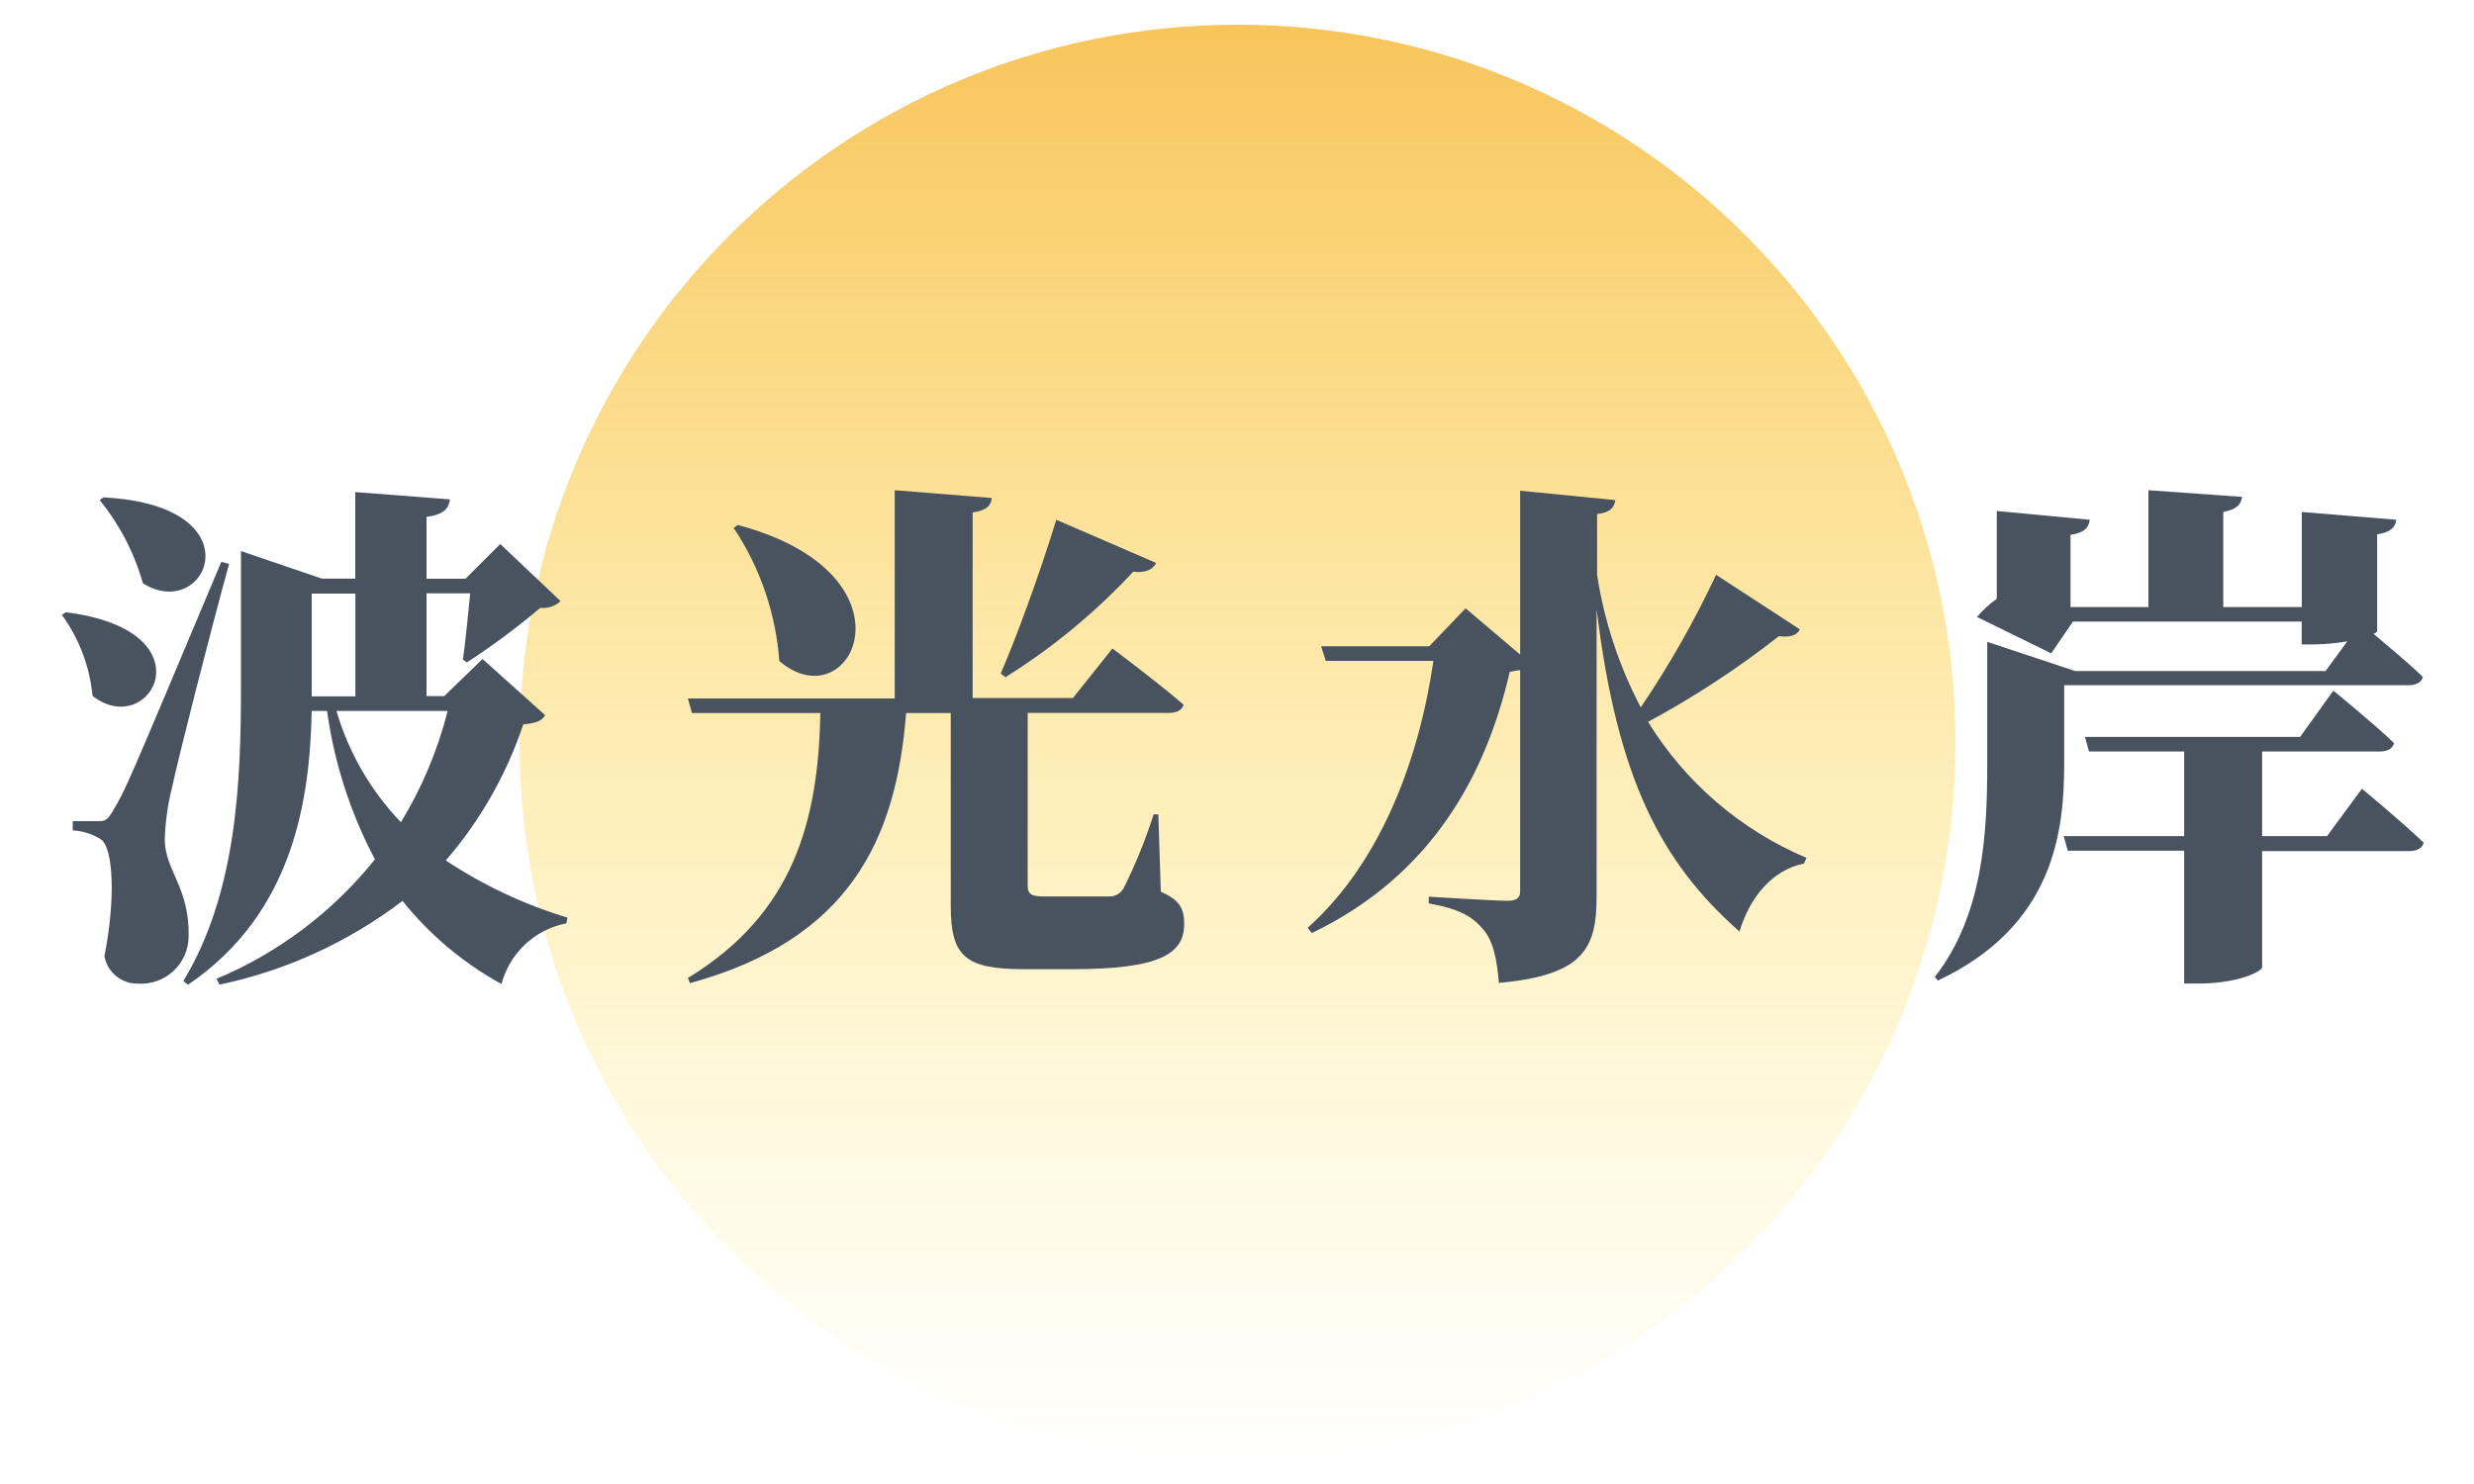
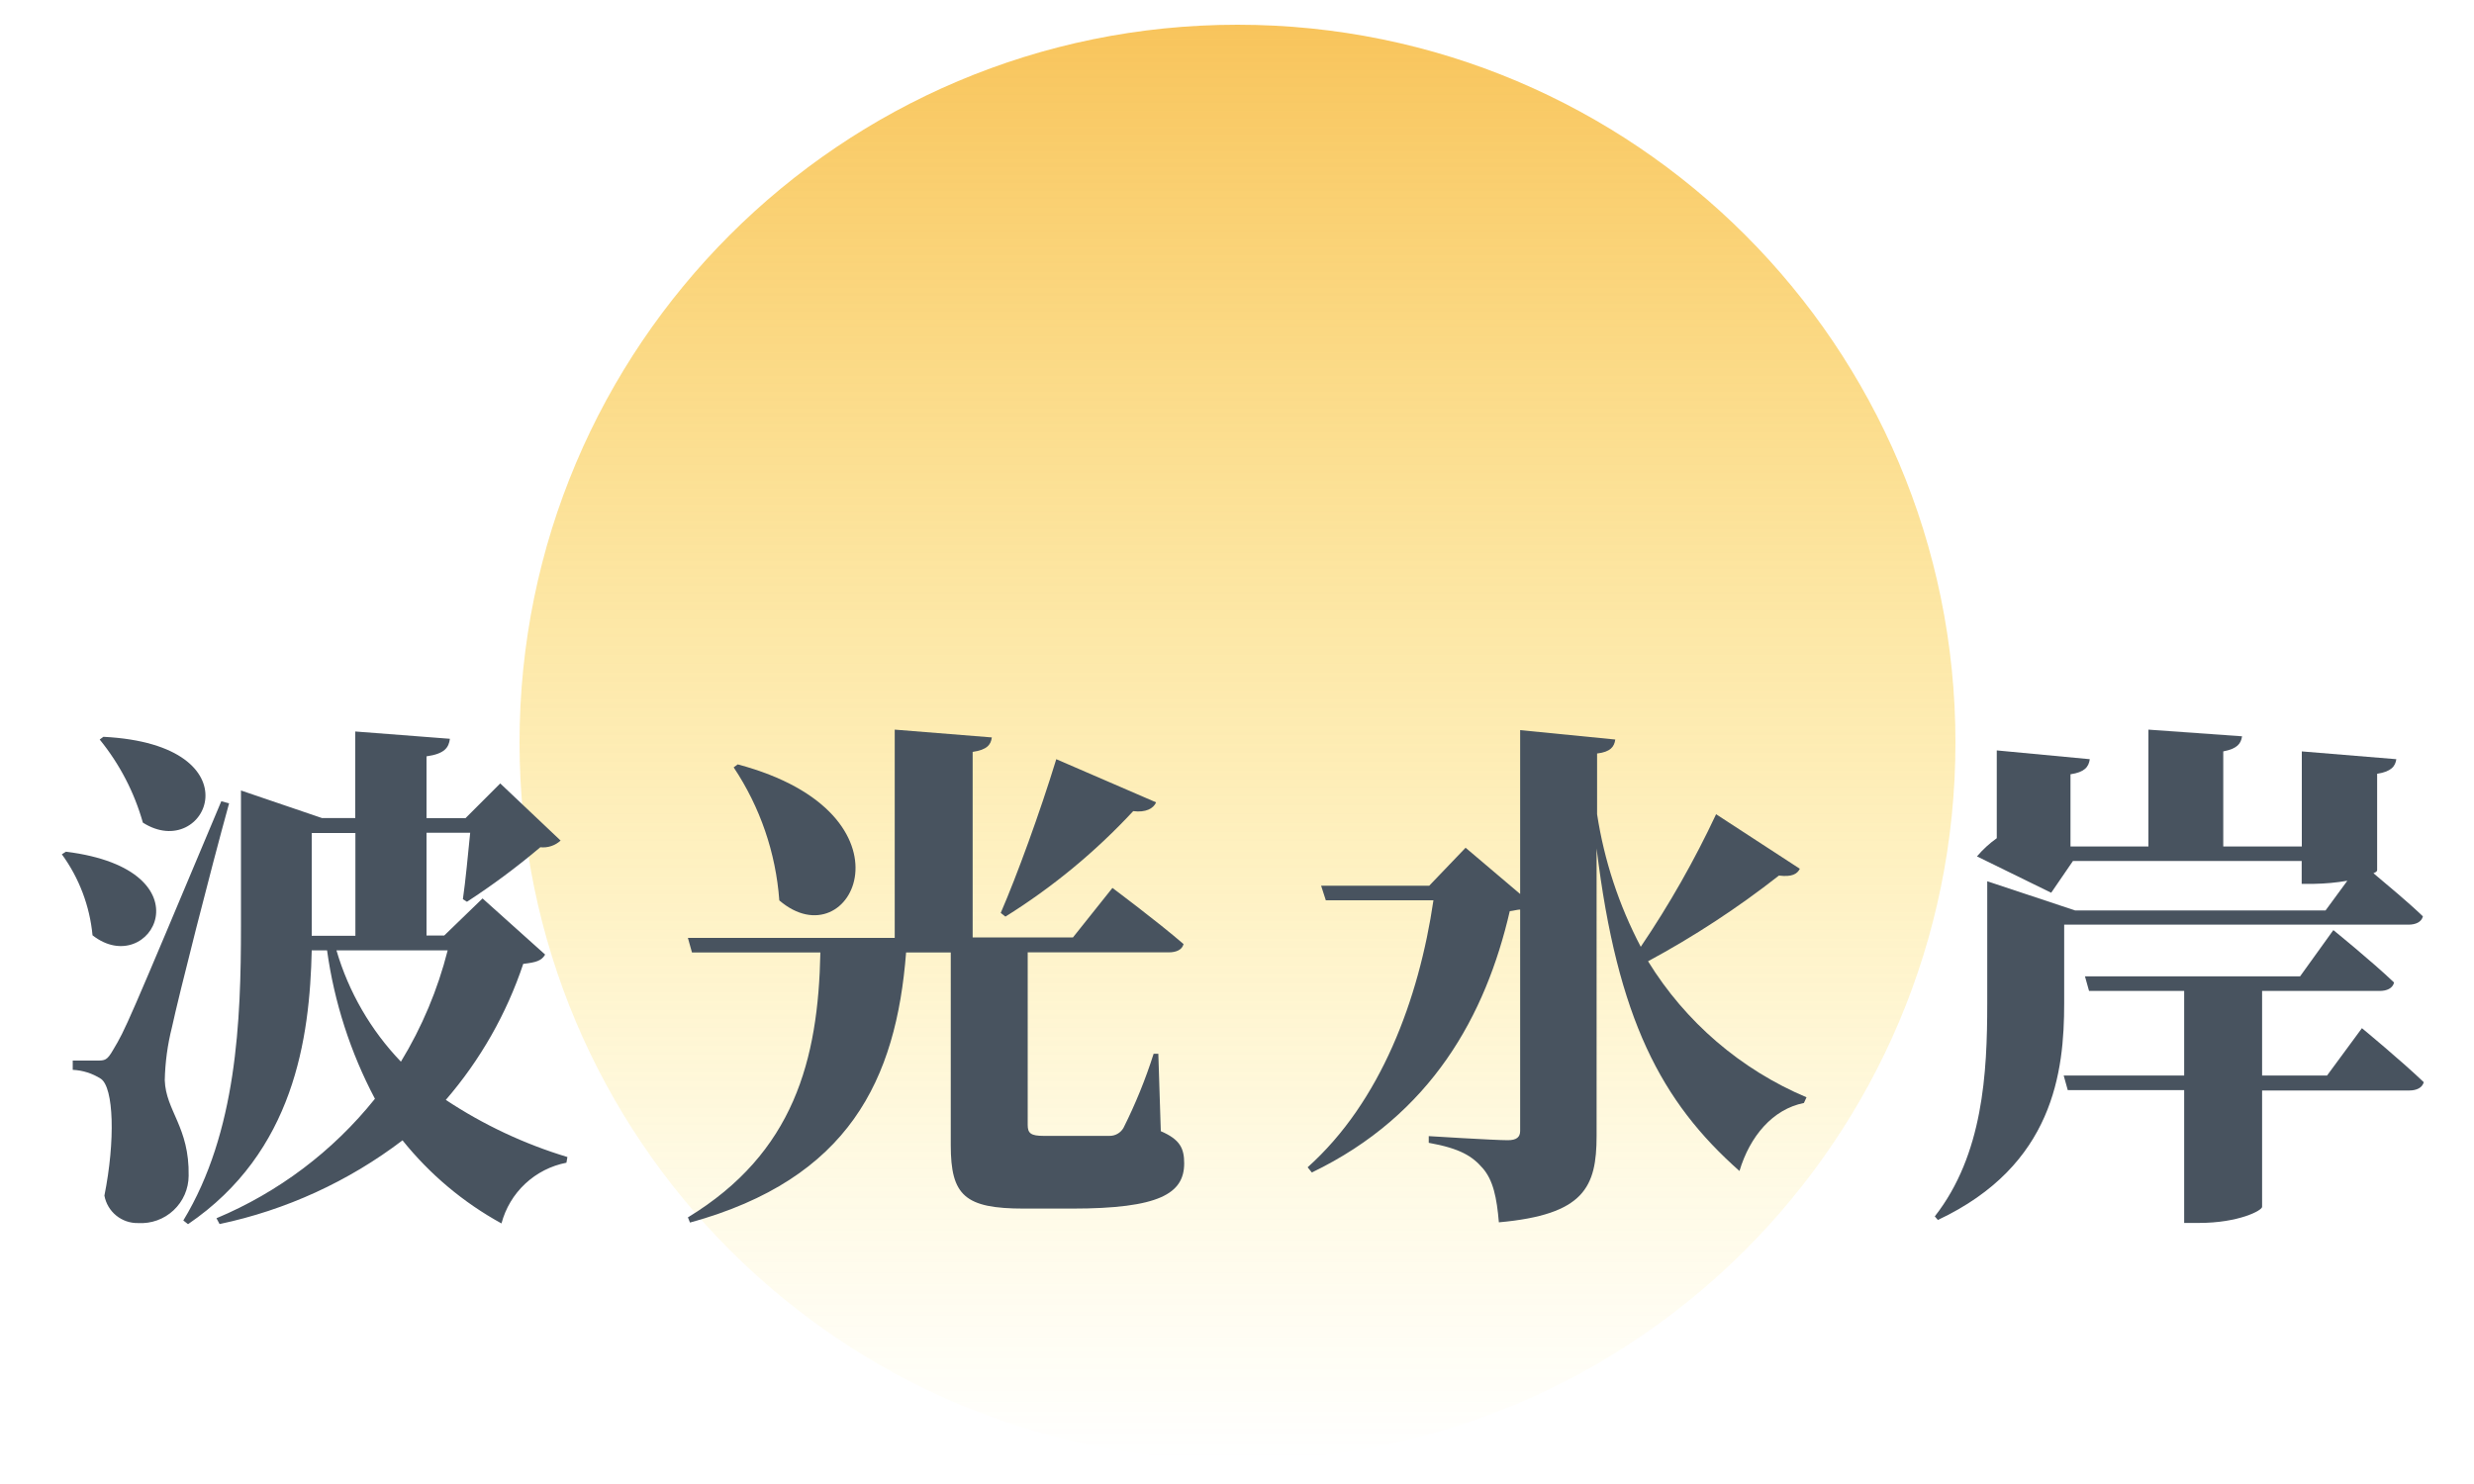
<svg xmlns="http://www.w3.org/2000/svg" width="200" height="120" viewBox="0 0 200 120" fill="none">
  <path d="M100.04 118.08C132.095 118.08 158.08 92.095 158.08 60.04C158.08 27.985 132.095 2 100.04 2C67.985 2 42 27.985 42 60.04C42 92.095 67.985 118.08 100.04 118.08Z" fill="url(#paint0_linear_105_1120)" />
-   <path d="M5.33 49.51C17.14 50.98 12.14 59.93 7.48 56.27C7.256 53.904 6.4 51.641 5 49.72L5.33 49.51ZM18.52 45.6C17.01 51.06 14.45 61.14 13.9 63.71C13.545 65.11 13.351 66.546 13.32 67.99C13.4 70.47 15.32 71.77 15.25 75.72C15.247 76.243 15.137 76.76 14.928 77.239C14.718 77.718 14.413 78.15 14.031 78.507C13.65 78.865 13.199 79.141 12.707 79.318C12.215 79.496 11.692 79.571 11.17 79.54C10.525 79.555 9.896 79.34 9.396 78.933C8.895 78.526 8.556 77.954 8.44 77.32C9.33 72.87 9.2 68.58 8.15 67.87C7.469 67.436 6.687 67.188 5.88 67.15V66.4H7.81C8.49 66.4 8.65 66.4 9.16 65.51C10.16 63.83 10.16 63.83 17.89 45.43L18.52 45.6ZM8.36 40.22C20.96 40.86 16.68 50.43 11.55 47.16C10.857 44.706 9.669 42.419 8.06 40.44L8.36 40.22ZM44.07 57.83C43.77 58.33 43.35 58.46 42.3 58.58C40.95 62.62 38.824 66.357 36.04 69.58C39.074 71.59 42.386 73.147 45.87 74.2L45.79 74.66C44.542 74.902 43.387 75.491 42.458 76.359C41.53 77.228 40.865 78.341 40.54 79.57C37.457 77.878 34.739 75.594 32.54 72.85C28.173 76.176 23.121 78.488 17.75 79.62L17.5 79.15C22.51 77.05 26.914 73.729 30.31 69.49C28.331 65.746 27.021 61.685 26.44 57.49H25.2C25.04 64.59 23.78 73.79 15.2 79.63L14.82 79.33C19.15 72.19 19.48 63.16 19.48 55.56V44.56L26.03 46.79H28.72V39.79L36.37 40.38C36.28 41.09 35.95 41.59 34.48 41.8V46.8H37.63L40.44 43.99L45.32 48.61C45.101 48.812 44.841 48.964 44.558 49.057C44.276 49.15 43.976 49.182 43.68 49.15C41.798 50.743 39.817 52.216 37.75 53.56L37.42 53.35C37.63 51.93 37.84 49.66 38.01 47.98H34.48V56.29H35.91L39.01 53.29L44.07 57.83ZM25.2 56.31H28.73V48H25.2V56.31V56.31ZM27.2 57.49C28.189 60.865 29.976 63.952 32.41 66.49C34.113 63.696 35.387 60.662 36.19 57.49H27.2Z" fill="#48535F" />
-   <path d="M93.84 72.11C95.39 72.78 95.73 73.49 95.73 74.71C95.73 77.15 93.73 78.37 86.65 78.37H82.79C78 78.37 76.86 77.32 76.86 73.24V57.66H73.25C72.45 67.95 68.63 75.97 55.78 79.5L55.61 79.08C64.18 73.87 66.15 66.35 66.32 57.66H55.94L55.61 56.48H72.33V39.64L80.18 40.27C80.1 40.86 79.8 41.27 78.63 41.44V56.44H86.74L89.93 52.44C89.93 52.44 93.54 55.13 95.68 56.98C95.56 57.44 95.1 57.65 94.47 57.65H83.08V71.6C83.08 72.28 83.33 72.49 84.38 72.49H87.38C88.26 72.49 89.14 72.49 89.69 72.49C89.918 72.493 90.143 72.435 90.341 72.323C90.54 72.21 90.705 72.047 90.82 71.85C91.79 69.918 92.606 67.911 93.26 65.85H93.64L93.84 72.11ZM59.64 42.45C74.64 46.45 68.84 58.45 63 53.45C62.72 49.605 61.449 45.898 59.31 42.69L59.64 42.45ZM93.46 45.52C93.25 46.02 92.62 46.36 91.61 46.23C88.558 49.517 85.085 52.385 81.28 54.76L80.9 54.46C82.2 51.46 84.05 46.4 85.39 42.03L93.46 45.52Z" fill="#48535F" />
-   <path d="M145.5 50.89C145.29 51.31 144.87 51.57 143.81 51.44C140.487 54.047 136.948 56.366 133.23 58.37C136.25 63.282 140.728 67.128 146.04 69.37L145.83 69.83C143.31 70.33 141.46 72.52 140.62 75.33C134.32 69.75 130.75 63.07 129.07 49.25V72.48C129.07 76.64 128.07 78.86 121.17 79.48C121 77.48 120.71 76.08 119.87 75.11C119.03 74.14 118.06 73.51 115.5 73.05V72.51C115.5 72.51 120.79 72.84 121.89 72.84C122.6 72.84 122.89 72.59 122.89 72.09V54.19C122.68 54.19 122.39 54.28 122.05 54.32C120.12 62.68 115.75 70.78 106.05 75.45L105.71 75.03C111.63 69.73 114.71 61.42 115.88 53.44H107.18L106.8 52.26H115.54L118.48 49.19L122.89 52.93V39.68L130.58 40.44C130.5 41.02 130.2 41.44 129.11 41.57V46.48C129.686 50.224 130.879 53.847 132.64 57.2C134.947 53.792 136.984 50.207 138.73 46.48L145.5 50.89Z" fill="#48535F" />
-   <path d="M166.87 61.78C166.87 67.28 166.03 74.88 156.66 79.29L156.41 79C160.32 74 160.65 67.4 160.65 61.78V51.9L167.75 54.26H188L189.76 51.86C188.871 52.012 187.972 52.096 187.07 52.11H186.07V50.26H167.58L165.82 52.83L159.82 49.89C160.29 49.335 160.828 48.841 161.42 48.42V41.32L168.94 42.03C168.85 42.66 168.52 43.08 167.38 43.25V49.09H173.68V39.64L181.25 40.18C181.16 40.77 180.87 41.18 179.73 41.4V49.09H186.08V41.4L193.72 42.03C193.64 42.58 193.34 43.03 192.17 43.21V51C192.17 51.09 192.08 51.17 191.87 51.25C192.97 52.18 194.69 53.6 195.87 54.74C195.75 55.2 195.29 55.41 194.7 55.41H166.87V61.78ZM190.94 63.78C190.94 63.78 194.09 66.38 195.94 68.15C195.81 68.61 195.35 68.82 194.76 68.82H182.87V78.23C182.87 78.52 180.98 79.53 177.75 79.53H176.57V68.79H167.16L166.83 67.61H176.57V60.77H168.88L168.55 59.59H185.94L188.63 55.85C188.63 55.85 191.74 58.37 193.54 60.09C193.42 60.56 192.96 60.77 192.37 60.77H182.87V67.61H188.12L190.94 63.78Z" fill="#48535F" />
+   <path d="M5.33 68.87C17.14 70.34 12.14 79.29 7.48 75.63C7.256 73.263 6.4 71.001 5 69.08L5.33 68.87ZM18.52 64.96C17.01 70.42 14.45 80.5 13.9 83.07C13.545 84.47 13.351 85.906 13.32 87.35C13.4 89.83 15.32 91.13 15.25 95.08C15.247 95.603 15.137 96.12 14.928 96.599C14.718 97.078 14.413 97.51 14.031 97.867C13.65 98.225 13.199 98.501 12.707 98.678C12.215 98.856 11.692 98.931 11.17 98.9C10.525 98.915 9.896 98.7 9.396 98.293C8.895 97.886 8.556 97.314 8.44 96.68C9.33 92.23 9.2 87.94 8.15 87.23C7.469 86.796 6.687 86.547 5.88 86.51V85.76H7.81C8.49 85.76 8.65 85.76 9.16 84.87C10.16 83.19 10.16 83.19 17.89 64.79L18.52 64.96ZM8.36 59.58C20.96 60.22 16.68 69.79 11.55 66.52C10.857 64.065 9.669 61.779 8.06 59.8L8.36 59.58ZM44.07 77.19C43.77 77.69 43.35 77.82 42.3 77.94C40.95 81.98 38.824 85.716 36.04 88.94C39.074 90.95 42.386 92.507 45.87 93.56L45.79 94.02C44.542 94.262 43.387 94.851 42.458 95.719C41.53 96.588 40.865 97.701 40.54 98.93C37.457 97.238 34.739 94.954 32.54 92.21C28.173 95.536 23.121 97.848 17.75 98.98L17.5 98.51C22.51 96.41 26.914 93.089 30.31 88.85C28.331 85.106 27.021 81.045 26.44 76.85H25.2C25.04 83.95 23.78 93.15 15.2 98.99L14.82 98.69C19.15 91.55 19.48 82.52 19.48 74.92V63.92L26.03 66.15H28.72V59.15L36.37 59.74C36.28 60.45 35.95 60.95 34.48 61.16V66.16H37.63L40.44 63.35L45.32 67.97C45.101 68.172 44.841 68.324 44.558 68.417C44.276 68.51 43.976 68.542 43.68 68.51C41.798 70.103 39.817 71.576 37.75 72.92L37.42 72.71C37.63 71.29 37.84 69.02 38.01 67.34H34.48V75.65H35.91L39.01 72.65L44.07 77.19ZM25.2 75.67H28.73V67.36H25.2V75.67ZM27.2 76.85C28.189 80.225 29.976 83.311 32.41 85.85C34.113 83.056 35.387 80.022 36.19 76.85H27.2Z" fill="#48535F" />
+   <path d="M93.84 91.47C95.39 92.14 95.73 92.85 95.73 94.07C95.73 96.51 93.73 97.73 86.65 97.73H82.79C78 97.73 76.86 96.68 76.86 92.6V77.02H73.25C72.45 87.31 68.63 95.33 55.78 98.86L55.61 98.44C64.18 93.23 66.15 85.71 66.32 77.02H55.94L55.61 75.84H72.33V59L80.18 59.63C80.1 60.22 79.8 60.63 78.63 60.8V75.8H86.74L89.93 71.8C89.93 71.8 93.54 74.49 95.68 76.34C95.56 76.8 95.1 77.01 94.47 77.01H83.08V90.96C83.08 91.64 83.33 91.85 84.38 91.85H87.38C88.26 91.85 89.14 91.85 89.69 91.85C89.918 91.853 90.143 91.795 90.341 91.683C90.54 91.57 90.705 91.407 90.82 91.21C91.79 89.278 92.606 87.271 93.26 85.21H93.64L93.84 91.47ZM59.64 61.81C74.64 65.81 68.84 77.81 63 72.81C62.72 68.965 61.449 65.258 59.31 62.05L59.64 61.81ZM93.46 64.88C93.25 65.38 92.62 65.72 91.61 65.59C88.558 68.877 85.085 71.745 81.28 74.12L80.9 73.82C82.2 70.82 84.05 65.76 85.39 61.39L93.46 64.88Z" fill="#48535F" />
+   <path d="M145.5 70.25C145.29 70.67 144.87 70.93 143.81 70.8C140.487 73.407 136.948 75.726 133.23 77.73C136.25 82.642 140.728 86.488 146.04 88.73L145.83 89.19C143.31 89.69 141.46 91.88 140.62 94.69C134.32 89.11 130.75 82.43 129.07 68.61V91.84C129.07 96 128.07 98.22 121.17 98.84C121 96.84 120.71 95.44 119.87 94.47C119.03 93.5 118.06 92.87 115.5 92.41V91.87C115.5 91.87 120.79 92.2 121.89 92.2C122.6 92.2 122.89 91.95 122.89 91.45V73.55C122.68 73.55 122.39 73.64 122.05 73.68C120.12 82.04 115.75 90.14 106.05 94.81L105.71 94.39C111.63 89.09 114.71 80.78 115.88 72.8H107.18L106.8 71.62H115.54L118.48 68.55L122.89 72.29V59.04L130.58 59.8C130.5 60.38 130.2 60.8 129.11 60.93V65.84C129.686 69.584 130.879 73.207 132.64 76.56C134.947 73.152 136.984 69.567 138.73 65.84L145.5 70.25Z" fill="#48535F" />
+   <path d="M166.87 81.14C166.87 86.64 166.03 94.24 156.66 98.65L156.41 98.36C160.32 93.36 160.65 86.76 160.65 81.14V71.26L167.75 73.62H188L189.76 71.22C188.871 71.372 187.972 71.455 187.07 71.47H186.07V69.62H167.58L165.82 72.19L159.82 69.25C160.29 68.695 160.828 68.201 161.42 67.78V60.68L168.94 61.39C168.85 62.02 168.52 62.44 167.38 62.61V68.45H173.68V59L181.25 59.54C181.16 60.13 180.87 60.54 179.73 60.76V68.45H186.08V60.76L193.72 61.39C193.64 61.94 193.34 62.39 192.17 62.57V70.36C192.17 70.45 192.08 70.53 191.87 70.61C192.97 71.54 194.69 72.96 195.87 74.1C195.75 74.56 195.29 74.77 194.7 74.77H166.87V81.14ZM190.94 83.14C190.94 83.14 194.09 85.74 195.94 87.51C195.81 87.97 195.35 88.18 194.76 88.18H182.87V97.59C182.87 97.88 180.98 98.89 177.75 98.89H176.57V88.15H167.16L166.83 86.97H176.57V80.13H168.88L168.55 78.95H185.94L188.63 75.21C188.63 75.21 191.74 77.73 193.54 79.45C193.42 79.92 192.96 80.13 192.37 80.13H182.87V86.97H188.12L190.94 83.14Z" fill="#48535F" />
  <defs>
    <linearGradient id="paint0_linear_105_1120" x1="100.04" y1="118.08" x2="100.04" y2="2" gradientUnits="userSpaceOnUse">
      <stop stop-color="#FFD800" stop-opacity="0" />
      <stop offset="0.19" stop-color="#FDD000" stop-opacity="0.1" />
      <stop offset="0.6" stop-color="#F9BA00" stop-opacity="0.36" />
      <stop offset="1" stop-color="#F4A300" stop-opacity="0.64" />
    </linearGradient>
  </defs>
</svg>
